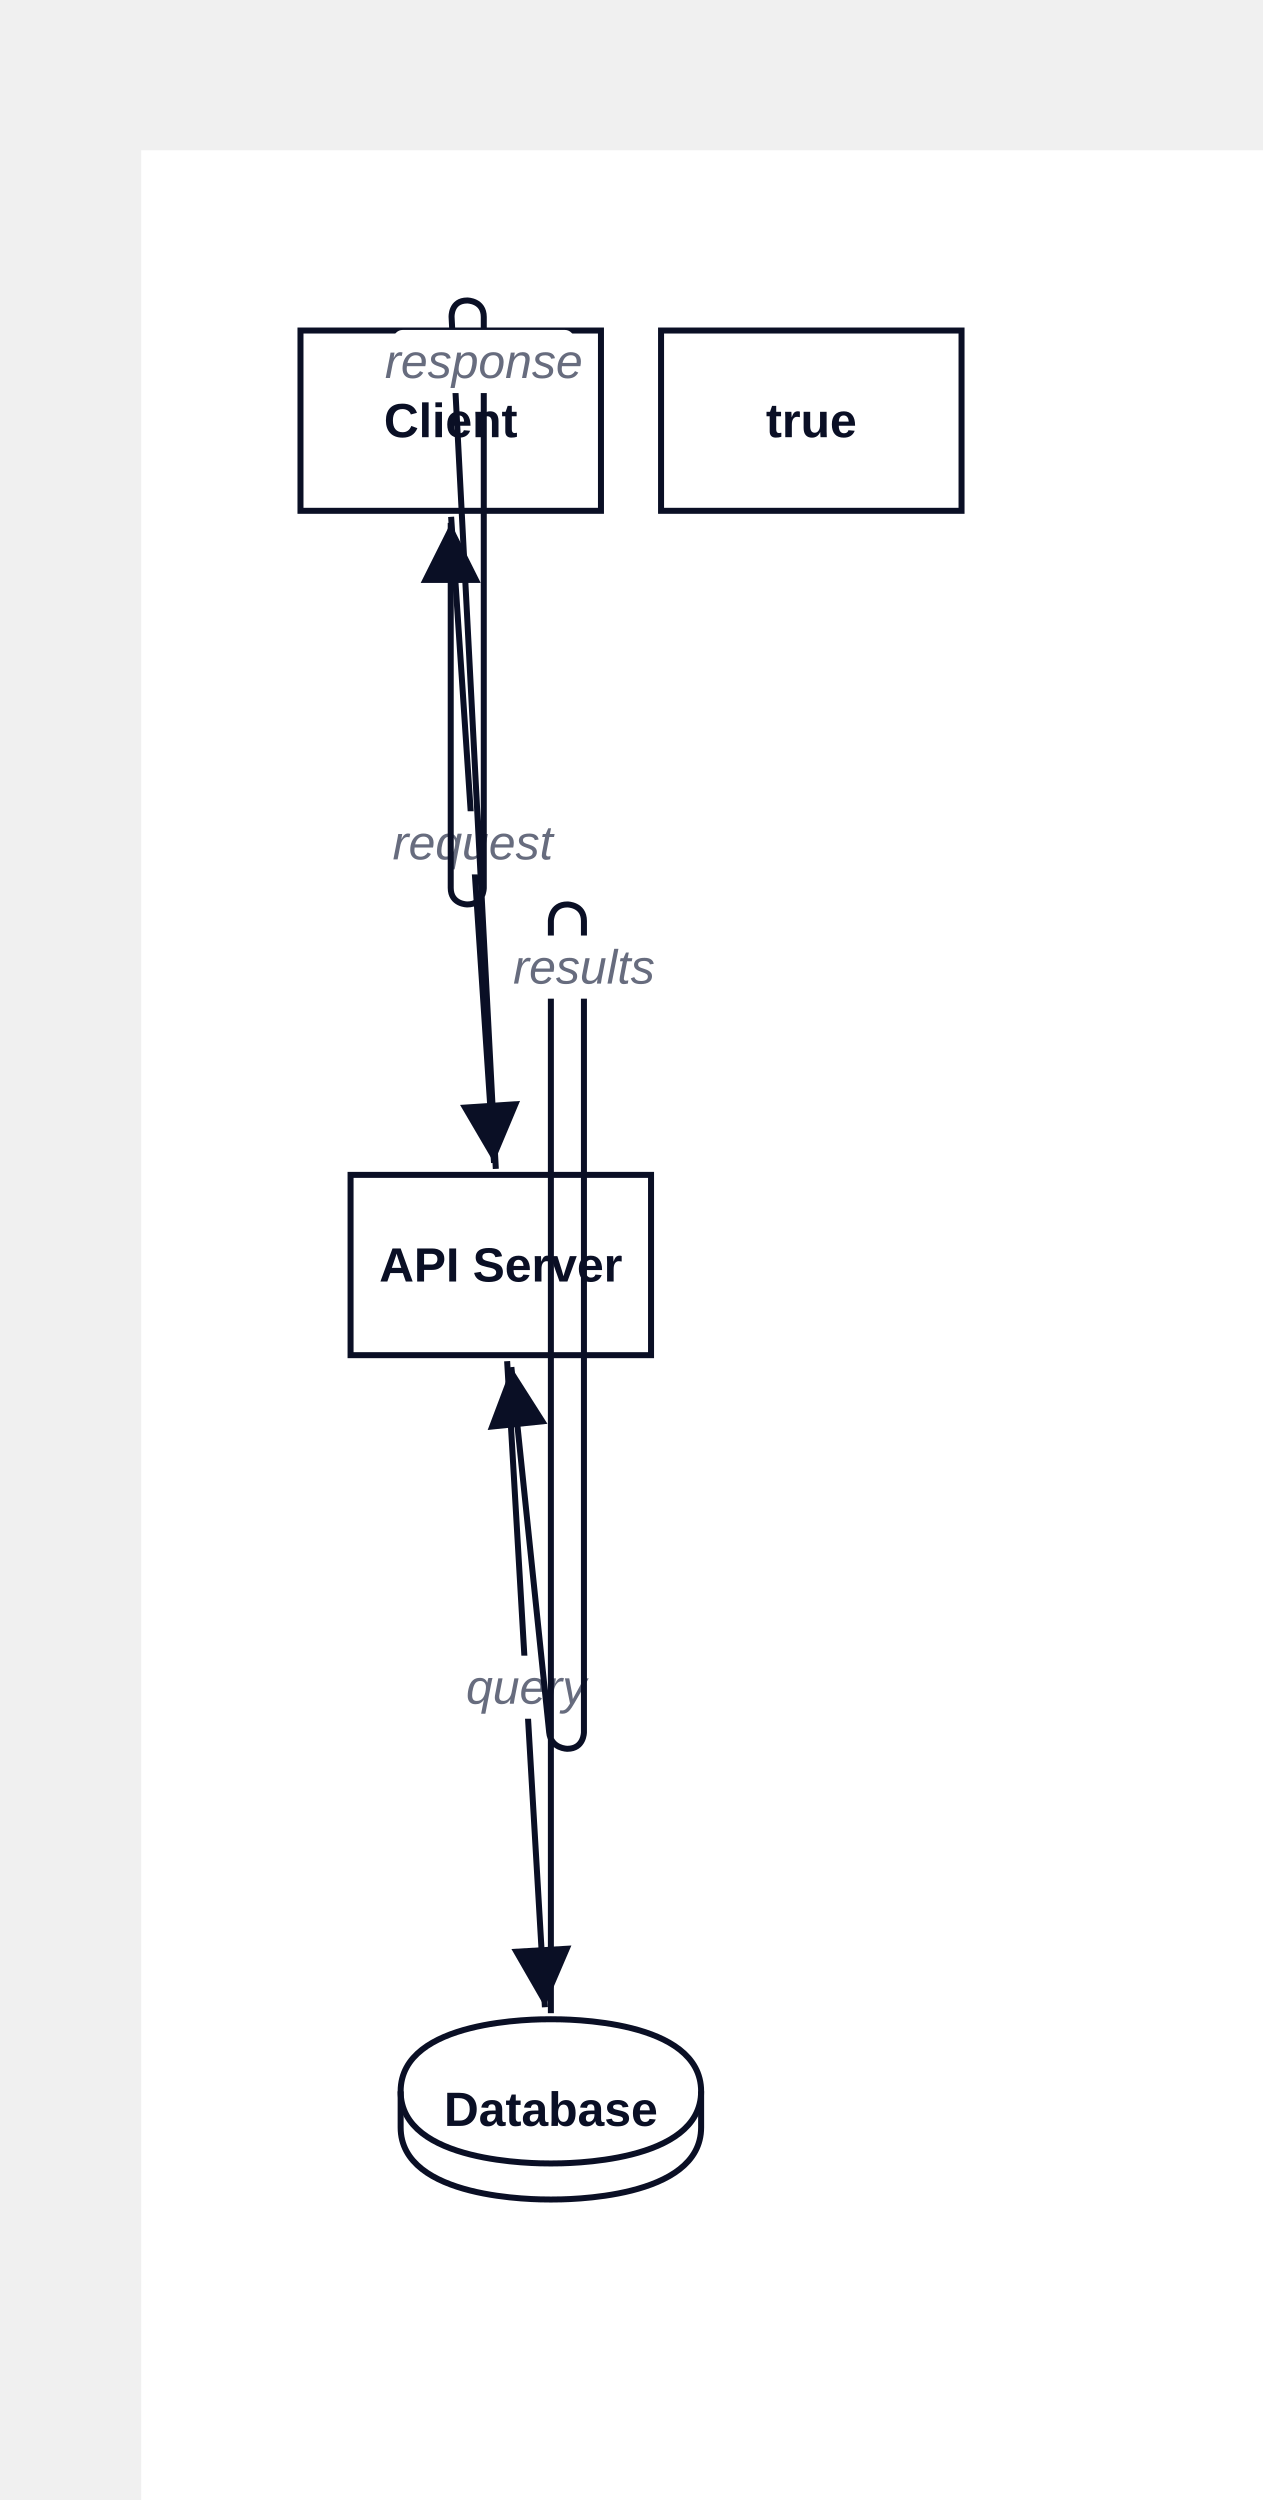
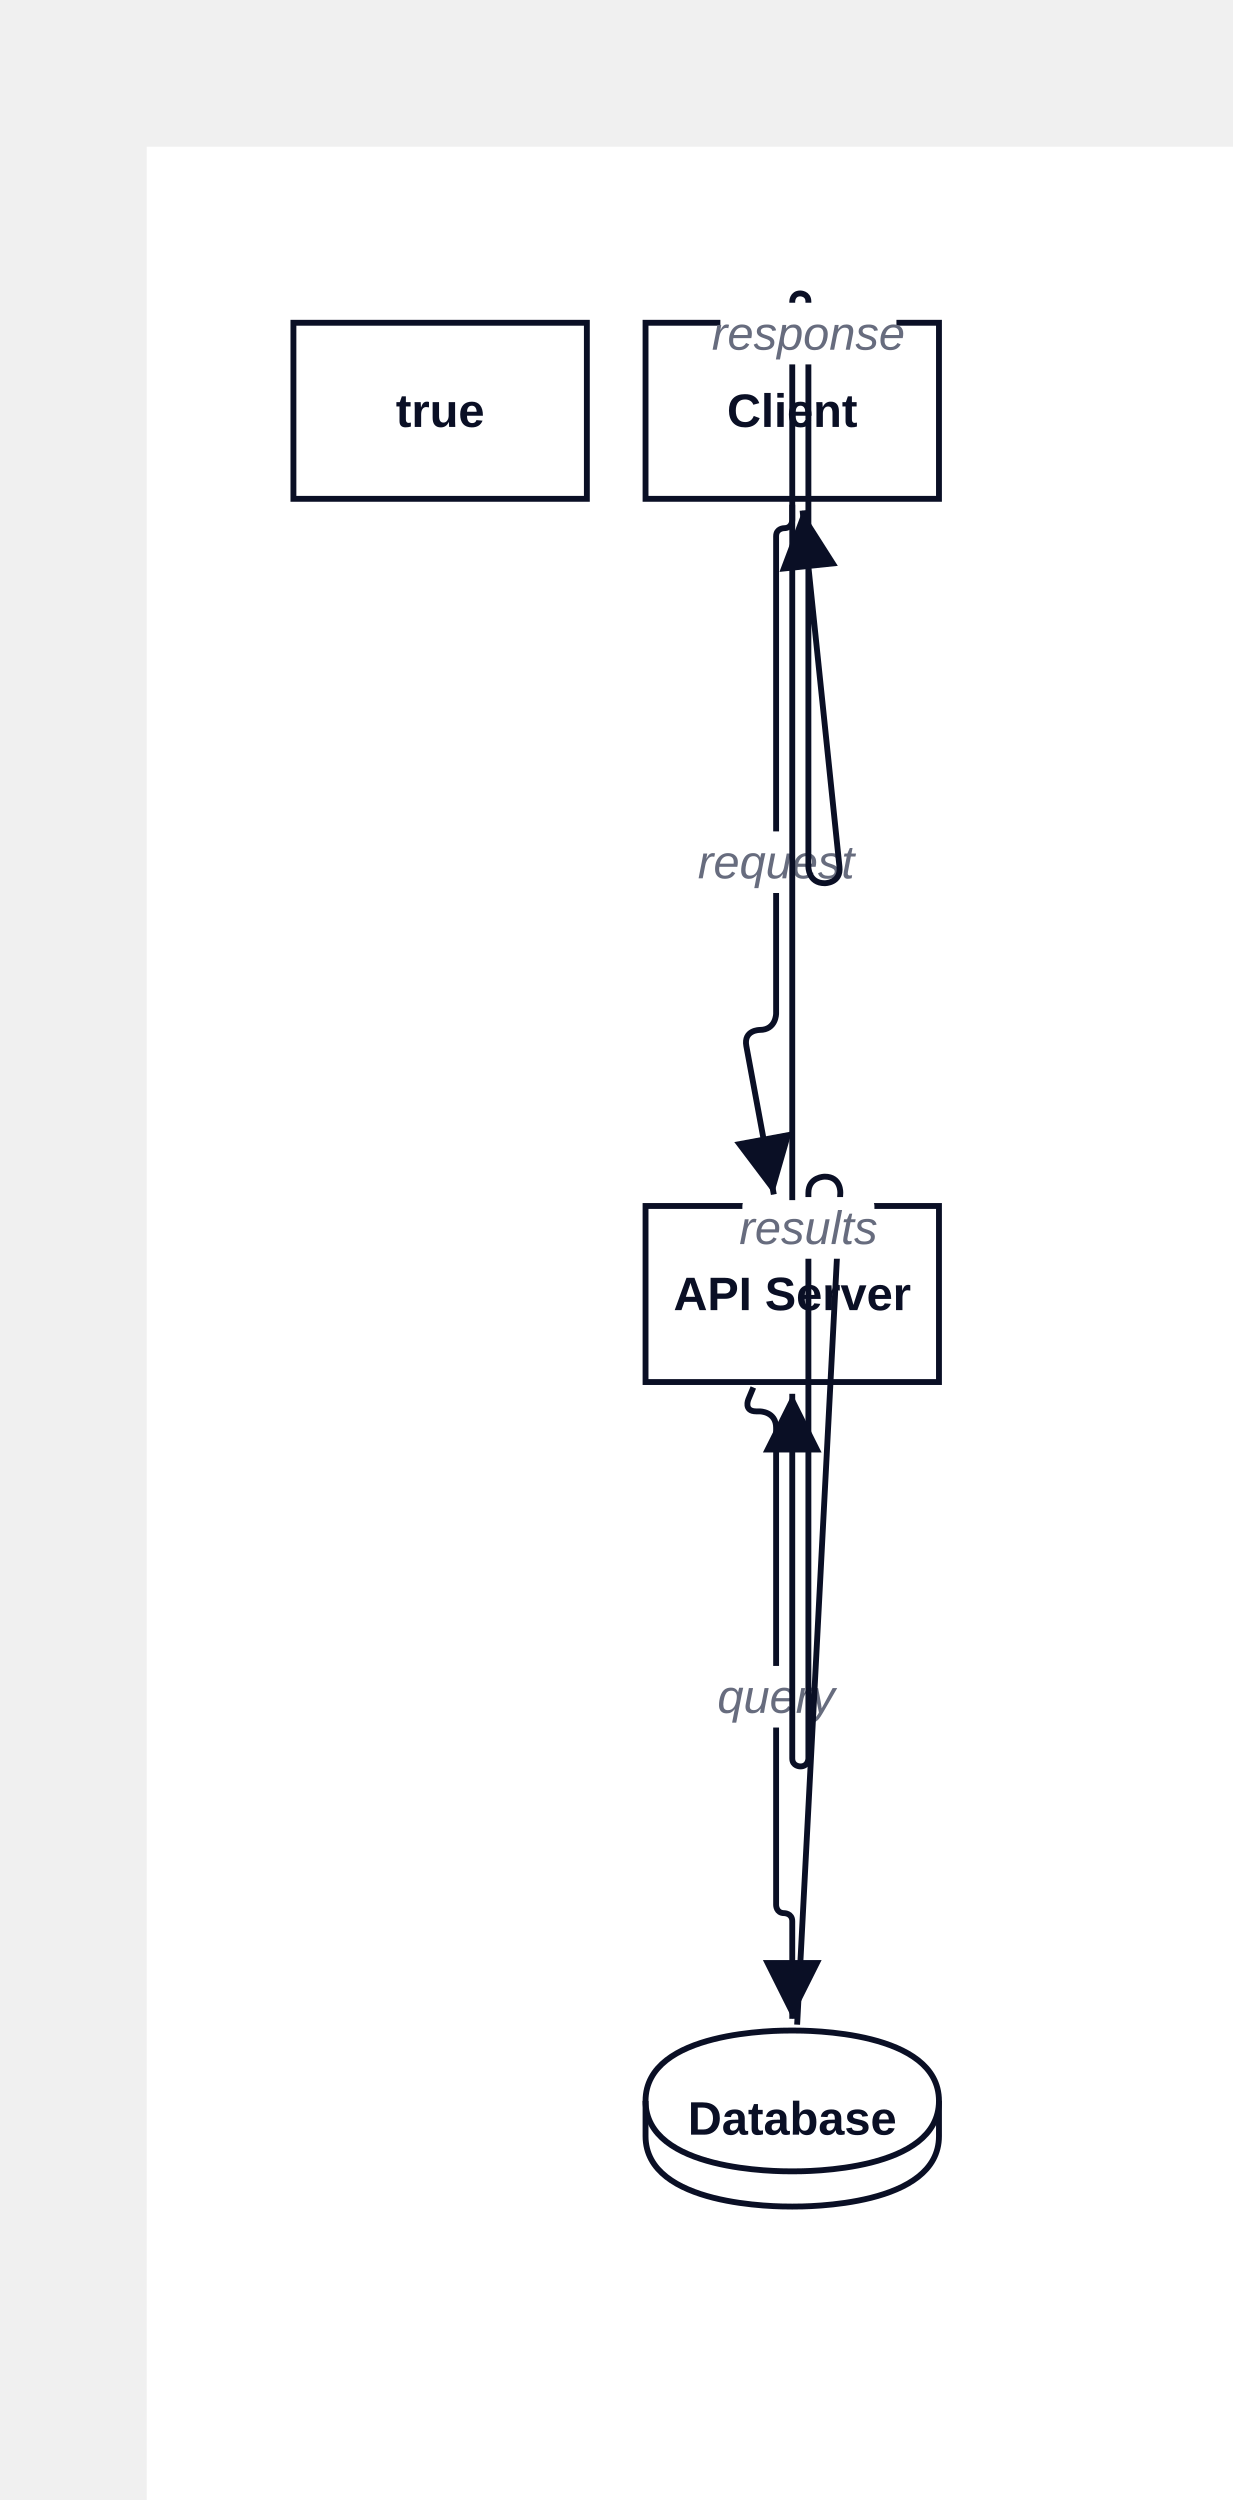
- <svg xmlns="http://www.w3.org/2000/svg" width="420" height="832" viewBox="-47 -50 420 832" data-d2-version="0.1.0">
+ <svg xmlns="http://www.w3.org/2000/svg" width="420" height="852" viewBox="-50 -50 420 852" data-d2-version="0.1.0">
  <defs>
    <marker id="arrow-triangle" markerWidth="10" markerHeight="10" refX="10" refY="5" orient="auto" markerUnits="strokeWidth">
      <path d="M0,0 L10,5 L0,10 Z" fill="#0A0F25" />
    </marker>
    <marker id="arrow-triangle-reverse" markerWidth="10" markerHeight="10" refX="0" refY="5" orient="auto" markerUnits="strokeWidth">
      <path d="M10,0 L0,5 L10,10 Z" fill="#0A0F25" />
    </marker>
    <marker id="arrow-diamond" markerWidth="10" markerHeight="10" refX="10" refY="5" orient="auto" markerUnits="strokeWidth">
      <path d="M0,5 L5,0 L10,5 L5,10 Z" fill="#0A0F25" />
    </marker>
    <marker id="arrow-diamond-reverse" markerWidth="10" markerHeight="10" refX="0" refY="5" orient="auto" markerUnits="strokeWidth">
      <path d="M0,5 L5,0 L10,5 L5,10 Z" fill="#0A0F25" />
    </marker>
    <marker id="arrow-circle" markerWidth="10" markerHeight="10" refX="6" refY="5" orient="auto" markerUnits="strokeWidth">
      <circle cx="5" cy="5" r="4" fill="#0A0F25" />
    </marker>
    <marker id="arrow-circle-reverse" markerWidth="10" markerHeight="10" refX="4" refY="5" orient="auto" markerUnits="strokeWidth">
      <circle cx="5" cy="5" r="4" fill="#0A0F25" />
    </marker>
    <marker id="arrow-cf-one" markerWidth="10" markerHeight="10" refX="10" refY="5" orient="auto" markerUnits="strokeWidth">
      <line x1="10" y1="0" x2="10" y2="10" stroke="#0A0F25" stroke-width="2" />
    </marker>
    <marker id="arrow-cf-one-reverse" markerWidth="10" markerHeight="10" refX="0" refY="5" orient="auto" markerUnits="strokeWidth">
      <line x1="0" y1="0" x2="0" y2="10" stroke="#0A0F25" stroke-width="2" />
    </marker>
    <marker id="arrow-cf-many" markerWidth="10" markerHeight="10" refX="10" refY="5" orient="auto" markerUnits="strokeWidth">
      <path d="M0,5 L10,0 M0,5 L10,5 M0,5 L10,10" stroke="#0A0F25" stroke-width="2" fill="none" />
    </marker>
    <marker id="arrow-cf-many-reverse" markerWidth="10" markerHeight="10" refX="0" refY="5" orient="auto" markerUnits="strokeWidth">
      <path d="M10,5 L0,0 M10,5 L0,5 M10,5 L0,10" stroke="#0A0F25" stroke-width="2" fill="none" />
    </marker>
    <marker id="arrow-cf-one-required" markerWidth="10" markerHeight="10" refX="10" refY="5" orient="auto" markerUnits="strokeWidth">
      <line x1="10" y1="0" x2="10" y2="10" stroke="#0A0F25" stroke-width="2" />
      <line x1="7" y1="0" x2="7" y2="10" stroke="#0A0F25" stroke-width="2" />
    </marker>
    <marker id="arrow-cf-one-required-reverse" markerWidth="10" markerHeight="10" refX="0" refY="5" orient="auto" markerUnits="strokeWidth">
      <line x1="0" y1="0" x2="0" y2="10" stroke="#0A0F25" stroke-width="2" />
      <line x1="3" y1="0" x2="3" y2="10" stroke="#0A0F25" stroke-width="2" />
    </marker>
    <marker id="arrow-cf-many-required" markerWidth="10" markerHeight="10" refX="10" refY="5" orient="auto" markerUnits="strokeWidth">
      <path d="M0,5 L10,0 M0,5 L10,5 M0,5 L10,10" stroke="#0A0F25" stroke-width="2" fill="none" />
      <line x1="3" y1="0" x2="3" y2="10" stroke="#0A0F25" stroke-width="2" />
    </marker>
    <marker id="arrow-cf-many-required-reverse" markerWidth="10" markerHeight="10" refX="0" refY="5" orient="auto" markerUnits="strokeWidth">
      <path d="M10,5 L0,0 M10,5 L0,5 M10,5 L0,10" stroke="#0A0F25" stroke-width="2" fill="none" />
      <line x1="7" y1="0" x2="7" y2="10" stroke="#0A0F25" stroke-width="2" />
    </marker>
    <marker id="arrow-cf-one-optional" markerWidth="10" markerHeight="10" refX="10" refY="5" orient="auto" markerUnits="strokeWidth">
      <line x1="10" y1="0" x2="10" y2="10" stroke="#0A0F25" stroke-width="2" />
      <circle cx="7" cy="5" r="2" stroke="#0A0F25" stroke-width="2" fill="white" />
    </marker>
    <marker id="arrow-cf-one-optional-reverse" markerWidth="10" markerHeight="10" refX="0" refY="5" orient="auto" markerUnits="strokeWidth">
      <line x1="0" y1="0" x2="0" y2="10" stroke="#0A0F25" stroke-width="2" />
      <circle cx="3" cy="5" r="2" stroke="#0A0F25" stroke-width="2" fill="white" />
    </marker>
    <marker id="arrow-cf-many-optional" markerWidth="10" markerHeight="10" refX="10" refY="5" orient="auto" markerUnits="strokeWidth">
      <path d="M0,5 L10,0 M0,5 L10,5 M0,5 L10,10" stroke="#0A0F25" stroke-width="2" fill="none" />
      <circle cx="3" cy="5" r="2" stroke="#0A0F25" stroke-width="2" fill="white" />
    </marker>
    <marker id="arrow-cf-many-optional-reverse" markerWidth="10" markerHeight="10" refX="0" refY="5" orient="auto" markerUnits="strokeWidth">
      <path d="M10,5 L0,0 M10,5 L0,5 M10,5 L0,10" stroke="#0A0F25" stroke-width="2" fill="none" />
      <circle cx="7" cy="5" r="2" stroke="#0A0F25" stroke-width="2" fill="white" />
    </marker>
    <marker id="arrow-line" markerWidth="10" markerHeight="10" refX="10" refY="5" orient="auto" markerUnits="strokeWidth">
      <line x1="10" y1="0" x2="10" y2="10" stroke="#0A0F25" stroke-width="2" />
    </marker>
    <marker id="arrow-line-reverse" markerWidth="10" markerHeight="10" refX="0" refY="5" orient="auto" markerUnits="strokeWidth">
      <line x1="0" y1="0" x2="0" y2="10" stroke="#0A0F25" stroke-width="2" />
    </marker>
    <marker id="arrow-open" markerWidth="10" markerHeight="10" refX="10" refY="5" orient="auto" markerUnits="strokeWidth">
      <path d="M0,0 L10,5 L0,10" stroke="#0A0F25" stroke-width="2" fill="none" />
    </marker>
    <marker id="arrow-open-reverse" markerWidth="10" markerHeight="10" refX="0" refY="5" orient="auto" markerUnits="strokeWidth">
      <path d="M10,0 L0,5 L10,10" stroke="#0A0F25" stroke-width="2" fill="none" />
    </marker>
    <marker id="arrow" markerWidth="10" markerHeight="10" refX="10" refY="5" orient="auto" markerUnits="strokeWidth">
      <path d="M0,0 L10,5 L0,10 Z" fill="#0A0F25" />
    </marker>
    <marker id="arrow-reverse" markerWidth="10" markerHeight="10" refX="0" refY="5" orient="auto" markerUnits="strokeWidth">
      <path d="M10,0 L0,5 L10,10 Z" fill="#0A0F25" />
    </marker>
  </defs>
  <rect width="100%" height="100%" fill="#FFFFFF" />
  <g id="base-layer">
-     <rect x="173" y="60" width="100" height="60" fill="#FFFFFF" stroke="#0A0F25" stroke-width="2" rx="0" ry="0" />
-     <rect x="53" y="60" width="100" height="60" fill="#FFFFFF" stroke="#0A0F25" stroke-width="2" rx="0" ry="0" />
-     <rect x="69.667" y="341" width="100" height="60" fill="#FFFFFF" stroke="#0A0F25" stroke-width="2" rx="0" ry="0" />
-     <path d="M 86.333 646 C 86.333 622 131.333 622 136.333 622 C 141.333 622 186.333 622 186.333 646 L 186.333 658 C 186.333 682 141.333 682 136.333 682 C 131.333 682 86.333 682 86.333 658 L 86.333 646 Z" fill="#FFFFFF" stroke="#0A0F25" stroke-width="2" />
-     <ellipse cx="136.333" cy="646" rx="50" ry="24" fill="none" stroke="none" stroke-width="0" />
-     <path d="M 86.333 646 C 86.333 670 131.333 670 136.333 670 C 141.333 670 186.333 670 186.333 646" fill="none" stroke="#0A0F25" stroke-width="2" />
-     <path d="M 103.133 121.996 C 108.843 208.001 111.699 251.004 117.41 337.009" fill="none" stroke="#0A0F25" stroke-width="2" marker-end="url(#arrow-triangle)" />
-     <rect x="84.837" y="220" width="51" height="21" fill="#FFFFFF" stroke="none" stroke-width="1" rx="3" ry="3" />
-     <text x="110.337" y="236" text-anchor="middle" dominant-baseline="alphabetic" font-family="Arial, sans-serif" font-size="16" style="fill: #676C7E; font-style: italic">request</text>
-     <path d="M 121.775 402.997 C 126.804 489.001 129.318 532.003 134.346 618.007" fill="none" stroke="#0A0F25" stroke-width="2" marker-end="url(#arrow-triangle)" />
-     <rect x="108.619" y="501" width="39" height="21" fill="#FFFFFF" stroke="none" stroke-width="1" rx="3" ry="3" />
-     <text x="128.119" y="517" text-anchor="middle" dominant-baseline="alphabetic" font-family="Arial, sans-serif" font-size="16" style="fill: #676C7E; font-style: italic">query</text>
-     <path d="M 136.333 620 C 136.333 474.6 136.333 401.9 136.333 256.5 C 136.333 256.5 136.333 251 141.833 251 C 141.833 251 141.833 251 141.833 251 C 141.833 251 147.333 251 147.333 256.5 C 147.333 364.5 147.333 418.5 147.333 526.5 C 147.333 526.5 147.333 532 141.833 532 C 141.833 532 141.833 532 141.833 532 C 141.833 532 136.333 532 135.767 526.529 C 130.734 477.909 128.217 453.599 123.184 404.979" fill="none" stroke="#0A0F25" stroke-width="2" marker-end="url(#arrow-triangle)" />
-     <rect x="124.833" y="261.35" width="45" height="21" fill="#FFFFFF" stroke="none" stroke-width="1" rx="3" ry="3" />
-     <text x="147.333" y="277.35" text-anchor="middle" dominant-baseline="alphabetic" font-family="Arial, sans-serif" font-size="16" style="fill: #676C7E; font-style: italic">results</text>
-     <path d="M 118.005 339.003 C 112.117 225.599 109.173 168.897 103.285 55.493 C 103.285 55.493 103 50 108.5 50 C 108.5 50 108.5 50 108.5 50 C 108.5 50 114 50 114 55.5 C 114 131.5 114 169.5 114 245.5 C 114 245.5 114 251 108.5 251 C 108.5 251 108.5 251 108.5 251 C 108.5 251 103 251 103 245.5 C 103 196.9 103 172.6 103 124" fill="none" stroke="#0A0F25" stroke-width="2" marker-end="url(#arrow-triangle)" />
-     <rect x="84" y="59.804" width="60" height="21" fill="#FFFFFF" stroke="none" stroke-width="1" rx="3" ry="3" />
-     <text x="114" y="75.804" text-anchor="middle" dominant-baseline="alphabetic" font-family="Arial, sans-serif" font-size="16" style="fill: #676C7E; font-style: italic">response</text>
-     <text x="223" y="95.5" text-anchor="middle" dominant-baseline="alphabetic" font-family="Arial, sans-serif" font-size="16" style="fill: #0A0F25; font-weight: 700">true</text>
-     <text x="103" y="95.5" text-anchor="middle" dominant-baseline="alphabetic" font-family="Arial, sans-serif" font-size="16" style="fill: #0A0F25; font-weight: 700">Client</text>
-     <text x="119.667" y="376.5" text-anchor="middle" dominant-baseline="alphabetic" font-family="Arial, sans-serif" font-size="16" style="fill: #0A0F25; font-weight: 700">API Server</text>
-     <text x="136.333" y="657.5" text-anchor="middle" dominant-baseline="alphabetic" font-family="Arial, sans-serif" font-size="16" style="fill: #0A0F25; font-weight: 700">Database</text>
+     <rect x="50" y="60" width="100" height="60" fill="#FFFFFF" stroke="#0A0F25" stroke-width="2" rx="0" ry="0" />
+     <rect x="170" y="60" width="100" height="60" fill="#FFFFFF" stroke="#0A0F25" stroke-width="2" rx="0" ry="0" />
+     <rect x="170" y="361" width="100" height="60" fill="#FFFFFF" stroke="#0A0F25" stroke-width="2" rx="0" ry="0" />
+     <path d="M 170 666 C 170 642 215 642 220 642 C 225 642 270 642 270 666 L 270 678 C 270 702 225 702 220 702 C 215 702 170 702 170 678 L 170 666 Z" fill="#FFFFFF" stroke="#0A0F25" stroke-width="2" />
+     <ellipse cx="220" cy="666" rx="50" ry="24" fill="none" stroke="none" stroke-width="0" />
+     <path d="M 170 666 C 170 690 215 690 220 690 C 225 690 270 690 270 666" fill="none" stroke="#0A0F25" stroke-width="2" />
+     <path d="M 220 122 C 220 124.1 220 125.15 220 127.25 C 220 127.25 220 130 217.25 130 C 217.25 130 217.25 130 217.25 130 C 217.25 130 214.5 130 214.5 132.75 C 214.5 197.817 214.5 230.35 214.5 295.417 C 214.5 295.417 214.5 301 208.917 301 C 208.917 301 208.917 301 208.917 301 C 208.917 301 203.333 301 204.35 306.49 C 208.096 326.721 209.97 336.836 213.716 357.067" fill="none" stroke="#0A0F25" stroke-width="2" marker-end="url(#arrow-triangle)" />
+     <rect x="189" y="233.343" width="51" height="21" fill="#FFFFFF" stroke="none" stroke-width="1" rx="3" ry="3" />
+     <text x="214.5" y="249.343" text-anchor="middle" dominant-baseline="alphabetic" font-family="Arial, sans-serif" font-size="16" style="fill: #676C7E; font-style: italic">request</text>
+     <path d="M 206.731 422.846 C 206.051 424.477 205.712 425.292 205.032 426.923 C 205.032 426.923 203.333 431 207.75 431 C 208.217 431 208.45 431 208.917 431 C 208.917 431 214.5 431 214.5 436.583 C 214.5 501.65 214.5 534.183 214.5 599.25 C 214.5 599.25 214.5 602 217.25 602 C 217.25 602 217.25 602 217.25 602 C 217.25 602 220 602 220 604.75 C 220 618.05 220 624.7 220 638" fill="none" stroke="#0A0F25" stroke-width="2" marker-end="url(#arrow-triangle)" />
+     <rect x="195" y="517.75" width="39" height="21" fill="#FFFFFF" stroke="none" stroke-width="1" rx="3" ry="3" />
+     <text x="214.5" y="533.75" text-anchor="middle" dominant-baseline="alphabetic" font-family="Arial, sans-serif" font-size="16" style="fill: #676C7E; font-style: italic">query</text>
+     <path d="M 221.661 640.003 C 227.548 526.632 230.491 469.947 236.377 356.576 C 236.377 356.576 236.667 351 231.083 351 C 231.083 351 231.083 351 231.083 351 C 231.083 351 225.5 351 225.5 356.583 C 225.5 433.65 225.5 472.183 225.5 549.25 C 225.5 549.25 225.5 552 222.75 552 C 222.75 552 222.75 552 222.75 552 C 222.75 552 220 552 220 549.25 C 220 499.55 220 474.7 220 425" fill="none" stroke="#0A0F25" stroke-width="2" marker-end="url(#arrow-triangle)" />
+     <rect x="203" y="357.971" width="45" height="21" fill="#FFFFFF" stroke="none" stroke-width="1" rx="3" ry="3" />
+     <text x="225.5" y="373.971" text-anchor="middle" dominant-baseline="alphabetic" font-family="Arial, sans-serif" font-size="16" style="fill: #676C7E; font-style: italic">results</text>
+     <path d="M 220 359 C 220 236.5 220 175.25 220 52.75 C 220 52.75 220 50 222.75 50 C 222.75 50 222.75 50 222.75 50 C 222.75 50 225.5 50 225.5 52.75 C 225.5 129.817 225.5 168.35 225.5 245.417 C 225.5 245.417 225.5 251 231.083 251 C 231.083 251 231.083 251 231.083 251 C 231.083 251 236.667 251 236.092 245.446 C 231.062 196.859 228.547 172.566 223.517 123.979" fill="none" stroke="#0A0F25" stroke-width="2" marker-end="url(#arrow-triangle)" />
+     <rect x="195.5" y="53.183" width="60" height="21" fill="#FFFFFF" stroke="none" stroke-width="1" rx="3" ry="3" />
+     <text x="225.5" y="69.183" text-anchor="middle" dominant-baseline="alphabetic" font-family="Arial, sans-serif" font-size="16" style="fill: #676C7E; font-style: italic">response</text>
+     <text x="100" y="95.5" text-anchor="middle" dominant-baseline="alphabetic" font-family="Arial, sans-serif" font-size="16" style="fill: #0A0F25; font-weight: 700">true</text>
+     <text x="220" y="95.5" text-anchor="middle" dominant-baseline="alphabetic" font-family="Arial, sans-serif" font-size="16" style="fill: #0A0F25; font-weight: 700">Client</text>
+     <text x="220" y="396.5" text-anchor="middle" dominant-baseline="alphabetic" font-family="Arial, sans-serif" font-size="16" style="fill: #0A0F25; font-weight: 700">API Server</text>
+     <text x="220" y="677.5" text-anchor="middle" dominant-baseline="alphabetic" font-family="Arial, sans-serif" font-size="16" style="fill: #0A0F25; font-weight: 700">Database</text>
  </g>
</svg>
